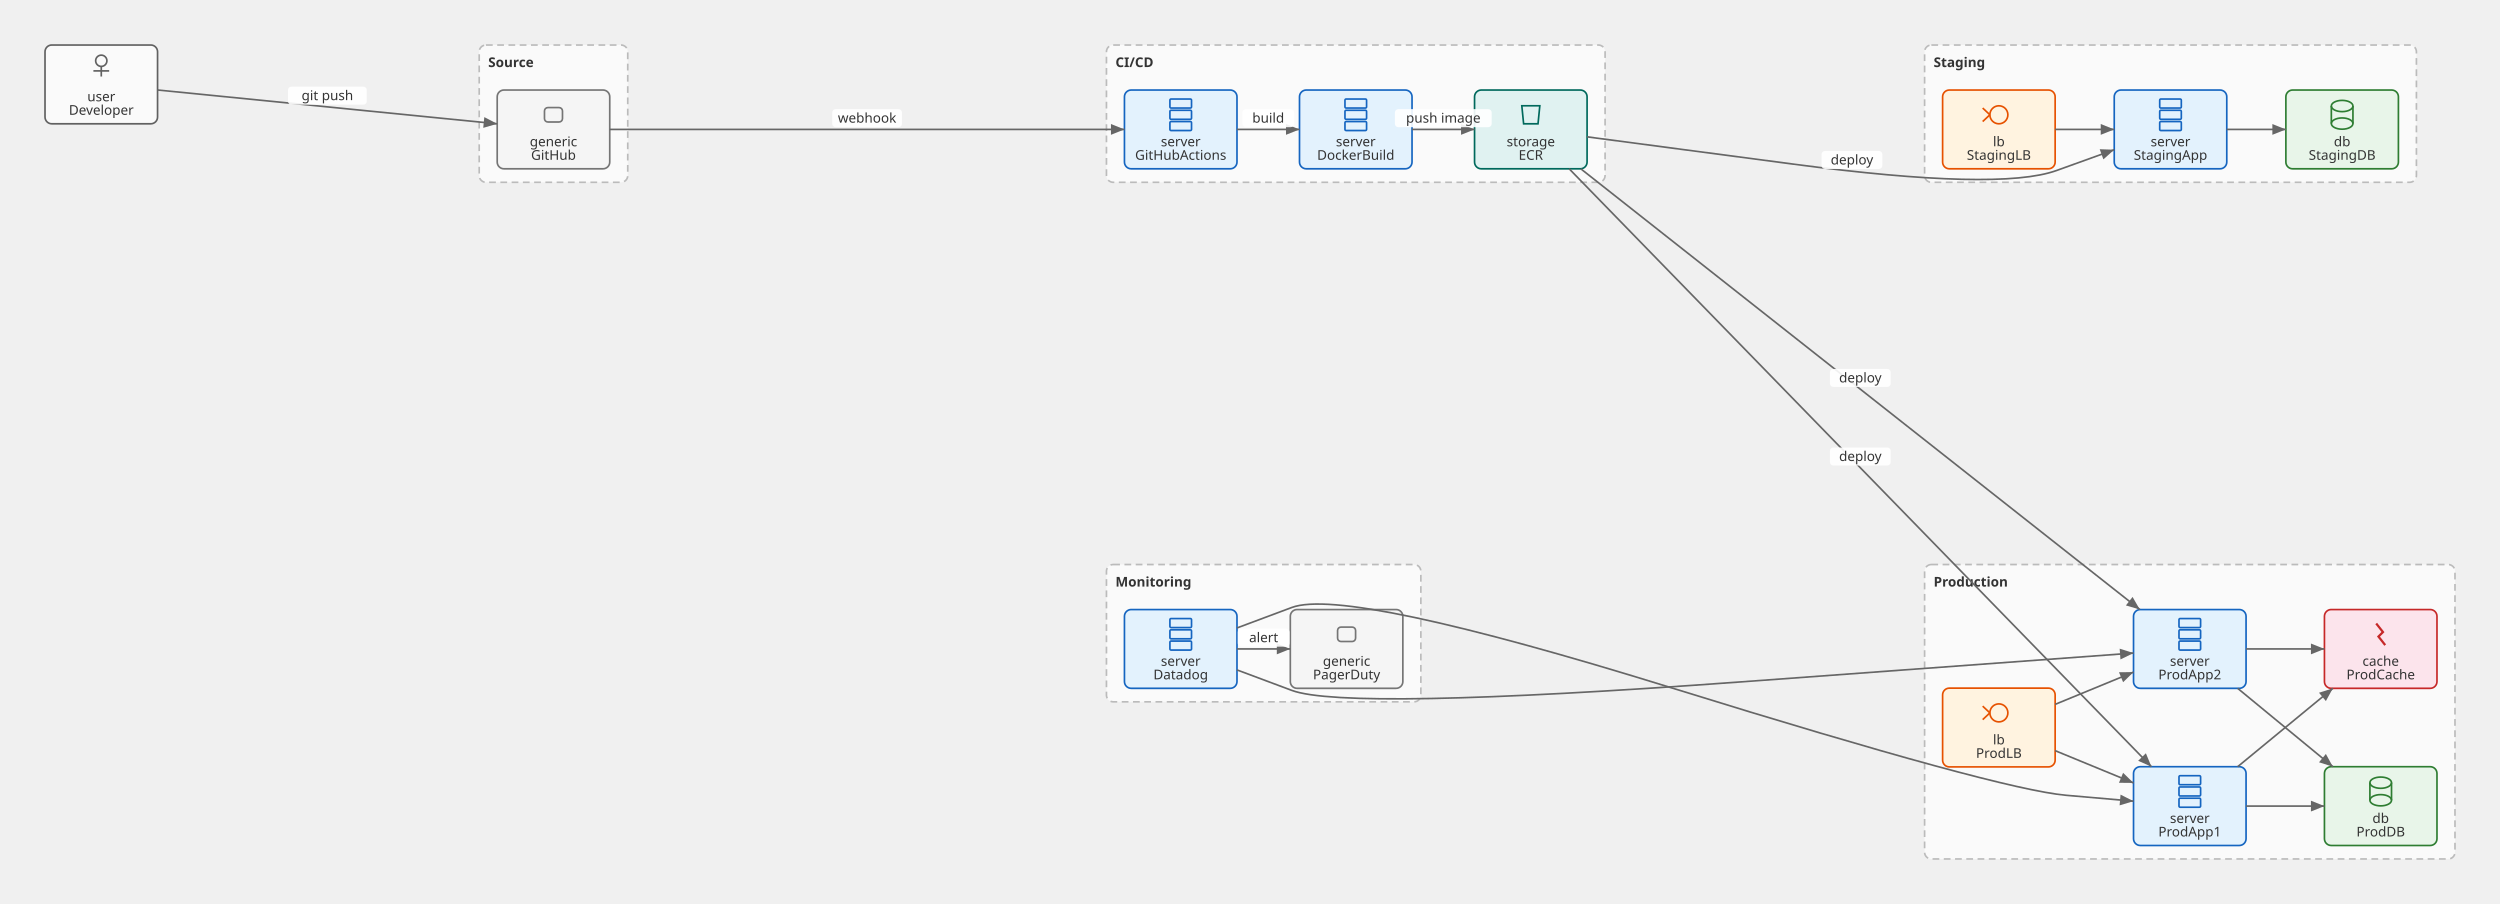
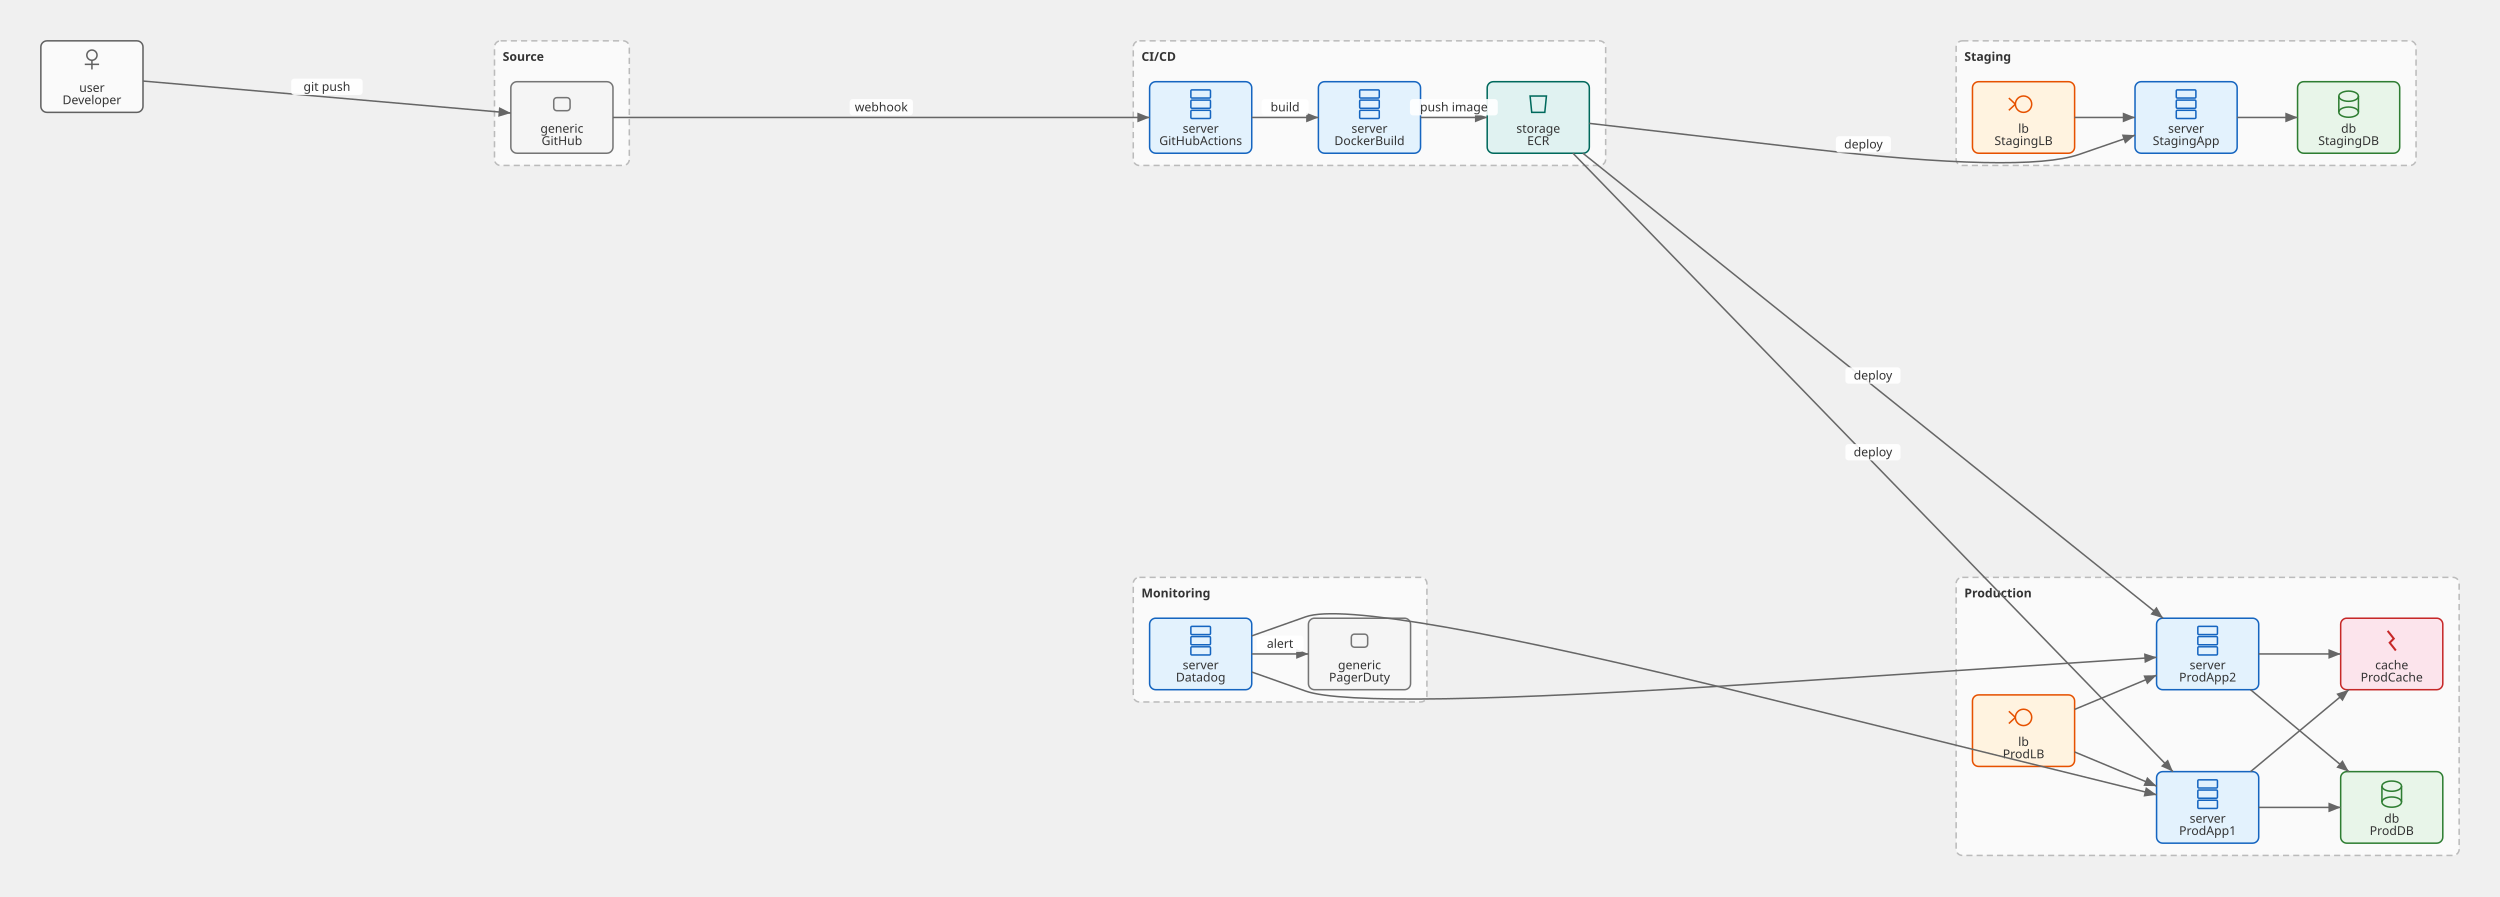
- <svg xmlns="http://www.w3.org/2000/svg" width="2221.483" height="803.287" viewBox="0 0 2221.483 803.287">
+ <svg xmlns="http://www.w3.org/2000/svg" width="2447.669" height="877.505" viewBox="0 0 2447.669 877.505">
  <style>text { font-family: sans-serif; font-size: 12px; fill: #333; }</style>
  <defs>
    <marker id="arrow" viewBox="0 0 10 10" refX="10" refY="5" markerWidth="8" markerHeight="8" orient="auto">
      <polygon points="0,1 10,5 0,9" fill="#666" />
    </marker>
  </defs>
  <rect x="40" y="40" width="100" height="70" rx="6" fill="#fafafa" stroke="#616161" stroke-width="1.5" />
  <circle cx="90" cy="54" r="5" fill="none" stroke="#616161" stroke-width="1.5" />
  <line x1="90" y1="59" x2="90" y2="68" stroke="#616161" stroke-width="1.5" />
  <line x1="83" y1="63" x2="97" y2="63" stroke="#616161" stroke-width="1.5" />
  <text x="90" y="102" text-anchor="middle" font-size="11">Developer</text>
  <text x="90" y="90" text-anchor="middle" font-size="9" fill="#616161">user</text>
-   <rect x="425.816" y="40" width="132" height="122" rx="6" fill="#fafafa" stroke="#bbb" stroke-width="1.5" stroke-dasharray="6,4" />
-   <text x="433.816" y="59.6" font-weight="bold" font-size="13">Source</text>
-   <rect x="441.816" y="80" width="100" height="70" rx="6" fill="#f5f5f5" stroke="#757575" stroke-width="1.5" />
-   <rect x="483.816" y="95.6" width="16" height="12.8" rx="3" fill="none" stroke="#757575" stroke-width="1.5" />
-   <text x="491.816" y="142" text-anchor="middle" font-size="11">GitHub</text>
-   <text x="491.816" y="130" text-anchor="middle" font-size="9" fill="#757575">generic</text>
-   <rect x="983.179" y="40" width="443.093" height="122" rx="6" fill="#fafafa" stroke="#bbb" stroke-width="1.5" stroke-dasharray="6,4" />
-   <text x="991.179" y="59.6" font-weight="bold" font-size="13">CI/CD</text>
-   <rect x="999.179" y="80" width="100" height="70" rx="6" fill="#e3f2fd" stroke="#1565c0" stroke-width="1.5" />
-   <rect x="1039.579" y="88" width="19.2" height="8" rx="1" fill="none" stroke="#1565c0" stroke-width="1.5" />
-   <rect x="1039.579" y="98" width="19.2" height="8" rx="1" fill="none" stroke="#1565c0" stroke-width="1.5" />
-   <rect x="1039.579" y="108" width="19.2" height="8" rx="1" fill="none" stroke="#1565c0" stroke-width="1.5" />
-   <text x="1049.179" y="142" text-anchor="middle" font-size="11">GitHubActions</text>
-   <text x="1049.179" y="130" text-anchor="middle" font-size="9" fill="#1565c0">server</text>
-   <rect x="1154.725" y="80" width="100" height="70" rx="6" fill="#e3f2fd" stroke="#1565c0" stroke-width="1.5" />
-   <rect x="1195.125" y="88" width="19.2" height="8" rx="1" fill="none" stroke="#1565c0" stroke-width="1.5" />
-   <rect x="1195.125" y="98" width="19.2" height="8" rx="1" fill="none" stroke="#1565c0" stroke-width="1.5" />
-   <rect x="1195.125" y="108" width="19.2" height="8" rx="1" fill="none" stroke="#1565c0" stroke-width="1.5" />
-   <text x="1204.725" y="142" text-anchor="middle" font-size="11">DockerBuild</text>
-   <text x="1204.725" y="130" text-anchor="middle" font-size="9" fill="#1565c0">server</text>
-   <rect x="1310.271" y="80" width="100" height="70" rx="6" fill="#e0f2f1" stroke="#00695c" stroke-width="1.5" />
-   <path d="M1352.271,94 L1368.271,94 L1366.671,110 L1353.871,110 Z" fill="none" stroke="#00695c" stroke-width="1.5" />
-   <text x="1360.271" y="142" text-anchor="middle" font-size="11">ECR</text>
-   <text x="1360.271" y="130" text-anchor="middle" font-size="9" fill="#00695c">storage</text>
-   <rect x="1710.188" y="40" width="437.02" height="122" rx="6" fill="#fafafa" stroke="#bbb" stroke-width="1.5" stroke-dasharray="6,4" />
-   <text x="1718.188" y="59.6" font-weight="bold" font-size="13">Staging</text>
-   <rect x="1726.188" y="80" width="100" height="70" rx="6" fill="#fff3e0" stroke="#e65100" stroke-width="1.5" />
-   <circle cx="1776.188" cy="102" r="8" fill="none" stroke="#e65100" stroke-width="1.5" />
-   <line x1="1768.188" y1="102" x2="1761.788" y2="96" stroke="#e65100" stroke-width="1.5" />
-   <line x1="1768.188" y1="102" x2="1761.788" y2="108" stroke="#e65100" stroke-width="1.5" />
-   <text x="1776.188" y="142" text-anchor="middle" font-size="11">StagingLB</text>
-   <text x="1776.188" y="130" text-anchor="middle" font-size="9" fill="#e65100">lb</text>
-   <rect x="1878.698" y="80" width="100" height="70" rx="6" fill="#e3f2fd" stroke="#1565c0" stroke-width="1.5" />
-   <rect x="1919.098" y="88" width="19.2" height="8" rx="1" fill="none" stroke="#1565c0" stroke-width="1.5" />
-   <rect x="1919.098" y="98" width="19.2" height="8" rx="1" fill="none" stroke="#1565c0" stroke-width="1.5" />
-   <rect x="1919.098" y="108" width="19.2" height="8" rx="1" fill="none" stroke="#1565c0" stroke-width="1.5" />
-   <text x="1928.698" y="142" text-anchor="middle" font-size="11">StagingApp</text>
-   <text x="1928.698" y="130" text-anchor="middle" font-size="9" fill="#1565c0">server</text>
-   <rect x="2031.208" y="80" width="100" height="70" rx="6" fill="#e8f5e9" stroke="#2e7d32" stroke-width="1.5" />
-   <ellipse cx="2081.208" cy="94.2" rx="9.6" ry="5" fill="none" stroke="#2e7d32" stroke-width="1.5" />
-   <line x1="2071.608" y1="94.2" x2="2071.608" y2="109.8" stroke="#2e7d32" stroke-width="1.5" />
-   <line x1="2090.808" y1="94.2" x2="2090.808" y2="109.8" stroke="#2e7d32" stroke-width="1.5" />
-   <ellipse cx="2081.208" cy="109.8" rx="9.6" ry="5" fill="none" stroke="#2e7d32" stroke-width="1.5" />
-   <text x="2081.208" y="142" text-anchor="middle" font-size="11">StagingDB</text>
-   <text x="2081.208" y="130" text-anchor="middle" font-size="9" fill="#2e7d32">db</text>
-   <rect x="1710.188" y="501.64" width="471.295" height="261.648" rx="6" fill="#fafafa" stroke="#bbb" stroke-width="1.5" stroke-dasharray="6,4" />
-   <text x="1718.188" y="521.24" font-weight="bold" font-size="13">Production</text>
-   <rect x="1726.188" y="611.464" width="100" height="70" rx="6" fill="#fff3e0" stroke="#e65100" stroke-width="1.5" />
-   <circle cx="1776.188" cy="633.464" r="8" fill="none" stroke="#e65100" stroke-width="1.5" />
-   <line x1="1768.188" y1="633.464" x2="1761.788" y2="627.464" stroke="#e65100" stroke-width="1.5" />
-   <line x1="1768.188" y1="633.464" x2="1761.788" y2="639.464" stroke="#e65100" stroke-width="1.5" />
-   <text x="1776.188" y="673.464" text-anchor="middle" font-size="11">ProdLB</text>
-   <text x="1776.188" y="661.464" text-anchor="middle" font-size="9" fill="#e65100">lb</text>
-   <rect x="1895.836" y="681.287" width="100" height="70" rx="6" fill="#e3f2fd" stroke="#1565c0" stroke-width="1.5" />
-   <rect x="1936.236" y="689.287" width="19.2" height="8" rx="1" fill="none" stroke="#1565c0" stroke-width="1.5" />
-   <rect x="1936.236" y="699.287" width="19.2" height="8" rx="1" fill="none" stroke="#1565c0" stroke-width="1.5" />
-   <rect x="1936.236" y="709.287" width="19.2" height="8" rx="1" fill="none" stroke="#1565c0" stroke-width="1.5" />
-   <text x="1945.836" y="743.287" text-anchor="middle" font-size="11">ProdApp1</text>
-   <text x="1945.836" y="731.287" text-anchor="middle" font-size="9" fill="#1565c0">server</text>
-   <rect x="1895.836" y="541.64" width="100" height="70" rx="6" fill="#e3f2fd" stroke="#1565c0" stroke-width="1.5" />
-   <rect x="1936.236" y="549.64" width="19.2" height="8" rx="1" fill="none" stroke="#1565c0" stroke-width="1.5" />
-   <rect x="1936.236" y="559.64" width="19.2" height="8" rx="1" fill="none" stroke="#1565c0" stroke-width="1.5" />
-   <rect x="1936.236" y="569.64" width="19.2" height="8" rx="1" fill="none" stroke="#1565c0" stroke-width="1.5" />
-   <text x="1945.836" y="603.64" text-anchor="middle" font-size="11">ProdApp2</text>
-   <text x="1945.836" y="591.64" text-anchor="middle" font-size="9" fill="#1565c0">server</text>
-   <rect x="2065.483" y="681.287" width="100" height="70" rx="6" fill="#e8f5e9" stroke="#2e7d32" stroke-width="1.5" />
-   <ellipse cx="2115.483" cy="695.487" rx="9.6" ry="5" fill="none" stroke="#2e7d32" stroke-width="1.5" />
-   <line x1="2105.883" y1="695.487" x2="2105.883" y2="711.087" stroke="#2e7d32" stroke-width="1.5" />
-   <line x1="2125.083" y1="695.487" x2="2125.083" y2="711.087" stroke="#2e7d32" stroke-width="1.5" />
-   <ellipse cx="2115.483" cy="711.087" rx="9.6" ry="5" fill="none" stroke="#2e7d32" stroke-width="1.5" />
-   <text x="2115.483" y="743.287" text-anchor="middle" font-size="11">ProdDB</text>
-   <text x="2115.483" y="731.287" text-anchor="middle" font-size="9" fill="#2e7d32">db</text>
-   <rect x="2065.483" y="541.64" width="100" height="70" rx="6" fill="#fce4ec" stroke="#c62828" stroke-width="1.5" />
-   <polyline points="2111.483,554.04 2117.483,561.64 2113.483,565.64 2119.483,573.24" fill="none" stroke="#c62828" stroke-width="2" />
-   <text x="2115.483" y="603.64" text-anchor="middle" font-size="11">ProdCache</text>
-   <text x="2115.483" y="591.64" text-anchor="middle" font-size="9" fill="#c62828">cache</text>
-   <rect x="983.179" y="501.64" width="279.384" height="122" rx="6" fill="#fafafa" stroke="#bbb" stroke-width="1.5" stroke-dasharray="6,4" />
-   <text x="991.179" y="521.24" font-weight="bold" font-size="13">Monitoring</text>
-   <rect x="999.179" y="541.64" width="100" height="70" rx="6" fill="#e3f2fd" stroke="#1565c0" stroke-width="1.5" />
-   <rect x="1039.579" y="549.64" width="19.2" height="8" rx="1" fill="none" stroke="#1565c0" stroke-width="1.5" />
-   <rect x="1039.579" y="559.64" width="19.2" height="8" rx="1" fill="none" stroke="#1565c0" stroke-width="1.5" />
-   <rect x="1039.579" y="569.64" width="19.2" height="8" rx="1" fill="none" stroke="#1565c0" stroke-width="1.5" />
-   <text x="1049.179" y="603.64" text-anchor="middle" font-size="11">Datadog</text>
-   <text x="1049.179" y="591.64" text-anchor="middle" font-size="9" fill="#1565c0">server</text>
-   <rect x="1146.563" y="541.64" width="100" height="70" rx="6" fill="#f5f5f5" stroke="#757575" stroke-width="1.5" />
-   <rect x="1188.563" y="557.24" width="16" height="12.8" rx="3" fill="none" stroke="#757575" stroke-width="1.5" />
-   <text x="1196.563" y="603.64" text-anchor="middle" font-size="11">PagerDuty</text>
-   <text x="1196.563" y="591.64" text-anchor="middle" font-size="9" fill="#757575">generic</text>
-   <path d="M140,79.977 L441.816,110.023" fill="none" stroke="#666" stroke-width="1.5" marker-end="url(#arrow)" />
-   <rect x="255.908" y="77" width="70" height="16" rx="3" fill="white" opacity="0.9" />
-   <text x="290.908" y="89" text-anchor="middle" font-size="11" fill="#666">git push</text>
-   <path d="M541.816,115 L999.179,115" fill="none" stroke="#666" stroke-width="1.5" marker-end="url(#arrow)" />
-   <rect x="739.497" y="97" width="62" height="16" rx="3" fill="white" opacity="0.9" />
-   <text x="770.497" y="109" text-anchor="middle" font-size="11" fill="#666">webhook</text>
-   <path d="M1099.179,115 L1154.725,115" fill="none" stroke="#666" stroke-width="1.5" marker-end="url(#arrow)" />
-   <rect x="1103.952" y="97" width="46" height="16" rx="3" fill="white" opacity="0.9" />
-   <text x="1126.952" y="109" text-anchor="middle" font-size="11" fill="#666">build</text>
-   <path d="M1254.725,115 L1310.271,115" fill="none" stroke="#666" stroke-width="1.5" marker-end="url(#arrow)" />
-   <rect x="1239.498" y="97" width="86" height="16" rx="3" fill="white" opacity="0.9" />
-   <text x="1282.498" y="109" text-anchor="middle" font-size="11" fill="#666">push image</text>
-   <path d="M1410.271,121.612 L1593.23,145.806 Q1776.188,170 1827.443,151.516 L1878.698,133.032" fill="none" stroke="#666" stroke-width="1.5" marker-end="url(#arrow)" />
-   <rect x="1618.637" y="134.147" width="54" height="16" rx="3" fill="white" opacity="0.9" />
-   <text x="1645.637" y="146.147" text-anchor="middle" font-size="11" fill="#666">deploy</text>
-   <path d="M1394.356,150 L1911.751,681.287" fill="none" stroke="#666" stroke-width="1.5" marker-end="url(#arrow)" />
-   <rect x="1626.054" y="397.644" width="54" height="16" rx="3" fill="white" opacity="0.9" />
-   <text x="1653.054" y="409.644" text-anchor="middle" font-size="11" fill="#666">deploy</text>
-   <path d="M1404.667,150 L1901.44,541.64" fill="none" stroke="#666" stroke-width="1.5" marker-end="url(#arrow)" />
-   <rect x="1626.054" y="327.82" width="54" height="16" rx="3" fill="white" opacity="0.9" />
-   <text x="1653.054" y="339.82" text-anchor="middle" font-size="11" fill="#666">deploy</text>
-   <path d="M1826.188,115 L1878.698,115" fill="none" stroke="#666" stroke-width="1.5" marker-end="url(#arrow)" />
-   <path d="M1978.698,115 L2031.208,115" fill="none" stroke="#666" stroke-width="1.5" marker-end="url(#arrow)" />
-   <path d="M1826.188,667.043 L1895.836,695.708" fill="none" stroke="#666" stroke-width="1.5" marker-end="url(#arrow)" />
-   <path d="M1826.188,625.885 L1895.836,597.219" fill="none" stroke="#666" stroke-width="1.5" marker-end="url(#arrow)" />
-   <path d="M1995.836,716.287 L2065.483,716.287" fill="none" stroke="#666" stroke-width="1.5" marker-end="url(#arrow)" />
-   <path d="M1988.355,611.64 L2072.965,681.287" fill="none" stroke="#666" stroke-width="1.5" marker-end="url(#arrow)" />
-   <path d="M1988.355,681.287 L2072.965,611.64" fill="none" stroke="#666" stroke-width="1.5" marker-end="url(#arrow)" />
-   <path d="M1995.836,576.64 L2065.483,576.64" fill="none" stroke="#666" stroke-width="1.5" marker-end="url(#arrow)" />
-   <path d="M1099.179,557.981 L1147.871,539.811 Q1196.563,521.64 1486.376,611.552 Q1776.188,701.464 1836.012,706.691 L1895.836,711.918" fill="none" stroke="#666" stroke-width="1.5" marker-end="url(#arrow)" />
-   <path d="M1099.179,595.299 L1147.871,613.469 Q1196.563,631.64 1546.199,605.975 L1895.836,580.31" fill="none" stroke="#666" stroke-width="1.5" marker-end="url(#arrow)" />
-   <path d="M1099.179,576.64 L1146.563,576.64" fill="none" stroke="#666" stroke-width="1.5" marker-end="url(#arrow)" />
-   <rect x="1099.871" y="558.64" width="46" height="16" rx="3" fill="white" opacity="0.9" />
-   <text x="1122.871" y="570.64" text-anchor="middle" font-size="11" fill="#666">alert</text>
+   <rect x="484.142" y="40" width="132" height="122" rx="6" fill="#fafafa" stroke="#bbb" stroke-width="1.5" stroke-dasharray="6,4" />
+   <text x="492.142" y="59.6" font-weight="bold" font-size="13">Source</text>
+   <rect x="500.142" y="80" width="100" height="70" rx="6" fill="#f5f5f5" stroke="#757575" stroke-width="1.5" />
+   <rect x="542.142" y="95.6" width="16" height="12.8" rx="3" fill="none" stroke="#757575" stroke-width="1.5" />
+   <text x="550.142" y="142" text-anchor="middle" font-size="11">GitHub</text>
+   <text x="550.142" y="130" text-anchor="middle" font-size="9" fill="#757575">generic</text>
+   <rect x="1109.542" y="40" width="462.517" height="122" rx="6" fill="#fafafa" stroke="#bbb" stroke-width="1.5" stroke-dasharray="6,4" />
+   <text x="1117.542" y="59.6" font-weight="bold" font-size="13">CI/CD</text>
+   <rect x="1125.542" y="80" width="100" height="70" rx="6" fill="#e3f2fd" stroke="#1565c0" stroke-width="1.5" />
+   <rect x="1165.942" y="88" width="19.2" height="8" rx="1" fill="none" stroke="#1565c0" stroke-width="1.5" />
+   <rect x="1165.942" y="98" width="19.2" height="8" rx="1" fill="none" stroke="#1565c0" stroke-width="1.5" />
+   <rect x="1165.942" y="108" width="19.2" height="8" rx="1" fill="none" stroke="#1565c0" stroke-width="1.5" />
+   <text x="1175.542" y="142" text-anchor="middle" font-size="11">GitHubActions</text>
+   <text x="1175.542" y="130" text-anchor="middle" font-size="9" fill="#1565c0">server</text>
+   <rect x="1290.801" y="80" width="100" height="70" rx="6" fill="#e3f2fd" stroke="#1565c0" stroke-width="1.5" />
+   <rect x="1331.201" y="88" width="19.2" height="8" rx="1" fill="none" stroke="#1565c0" stroke-width="1.5" />
+   <rect x="1331.201" y="98" width="19.2" height="8" rx="1" fill="none" stroke="#1565c0" stroke-width="1.5" />
+   <rect x="1331.201" y="108" width="19.2" height="8" rx="1" fill="none" stroke="#1565c0" stroke-width="1.5" />
+   <text x="1340.801" y="142" text-anchor="middle" font-size="11">DockerBuild</text>
+   <text x="1340.801" y="130" text-anchor="middle" font-size="9" fill="#1565c0">server</text>
+   <rect x="1456.06" y="80" width="100" height="70" rx="6" fill="#e0f2f1" stroke="#00695c" stroke-width="1.5" />
+   <path d="M1498.06,94 L1514.06,94 L1512.46,110 L1499.66,110 Z" fill="none" stroke="#00695c" stroke-width="1.5" />
+   <text x="1506.06" y="142" text-anchor="middle" font-size="11">ECR</text>
+   <text x="1506.06" y="130" text-anchor="middle" font-size="9" fill="#00695c">storage</text>
+   <rect x="1915.185" y="40" width="450.279" height="122" rx="6" fill="#fafafa" stroke="#bbb" stroke-width="1.5" stroke-dasharray="6,4" />
+   <text x="1923.185" y="59.6" font-weight="bold" font-size="13">Staging</text>
+   <rect x="1931.185" y="80" width="100" height="70" rx="6" fill="#fff3e0" stroke="#e65100" stroke-width="1.5" />
+   <circle cx="1981.185" cy="102" r="8" fill="none" stroke="#e65100" stroke-width="1.5" />
+   <line x1="1973.185" y1="102" x2="1966.785" y2="96" stroke="#e65100" stroke-width="1.5" />
+   <line x1="1973.185" y1="102" x2="1966.785" y2="108" stroke="#e65100" stroke-width="1.5" />
+   <text x="1981.185" y="142" text-anchor="middle" font-size="11">StagingLB</text>
+   <text x="1981.185" y="130" text-anchor="middle" font-size="9" fill="#e65100">lb</text>
+   <rect x="2090.324" y="80" width="100" height="70" rx="6" fill="#e3f2fd" stroke="#1565c0" stroke-width="1.5" />
+   <rect x="2130.724" y="88" width="19.2" height="8" rx="1" fill="none" stroke="#1565c0" stroke-width="1.5" />
+   <rect x="2130.724" y="98" width="19.2" height="8" rx="1" fill="none" stroke="#1565c0" stroke-width="1.5" />
+   <rect x="2130.724" y="108" width="19.2" height="8" rx="1" fill="none" stroke="#1565c0" stroke-width="1.5" />
+   <text x="2140.324" y="142" text-anchor="middle" font-size="11">StagingApp</text>
+   <text x="2140.324" y="130" text-anchor="middle" font-size="9" fill="#1565c0">server</text>
+   <rect x="2249.464" y="80" width="100" height="70" rx="6" fill="#e8f5e9" stroke="#2e7d32" stroke-width="1.5" />
+   <ellipse cx="2299.464" cy="94.2" rx="9.6" ry="5" fill="none" stroke="#2e7d32" stroke-width="1.5" />
+   <line x1="2289.864" y1="94.2" x2="2289.864" y2="109.8" stroke="#2e7d32" stroke-width="1.5" />
+   <line x1="2309.064" y1="94.2" x2="2309.064" y2="109.8" stroke="#2e7d32" stroke-width="1.5" />
+   <ellipse cx="2299.464" cy="109.8" rx="9.6" ry="5" fill="none" stroke="#2e7d32" stroke-width="1.5" />
+   <text x="2299.464" y="142" text-anchor="middle" font-size="11">StagingDB</text>
+   <text x="2299.464" y="130" text-anchor="middle" font-size="9" fill="#2e7d32">db</text>
+   <rect x="1915.185" y="565.263" width="492.484" height="272.242" rx="6" fill="#fafafa" stroke="#bbb" stroke-width="1.5" stroke-dasharray="6,4" />
+   <text x="1923.185" y="584.863" font-weight="bold" font-size="13">Production</text>
+   <rect x="1931.185" y="680.384" width="100" height="70" rx="6" fill="#fff3e0" stroke="#e65100" stroke-width="1.5" />
+   <circle cx="1981.185" cy="702.384" r="8" fill="none" stroke="#e65100" stroke-width="1.5" />
+   <line x1="1973.185" y1="702.384" x2="1966.785" y2="696.384" stroke="#e65100" stroke-width="1.5" />
+   <line x1="1973.185" y1="702.384" x2="1966.785" y2="708.384" stroke="#e65100" stroke-width="1.5" />
+   <text x="1981.185" y="742.384" text-anchor="middle" font-size="11">ProdLB</text>
+   <text x="1981.185" y="730.384" text-anchor="middle" font-size="9" fill="#e65100">lb</text>
+   <rect x="2111.427" y="755.505" width="100" height="70" rx="6" fill="#e3f2fd" stroke="#1565c0" stroke-width="1.5" />
+   <rect x="2151.827" y="763.505" width="19.2" height="8" rx="1" fill="none" stroke="#1565c0" stroke-width="1.5" />
+   <rect x="2151.827" y="773.505" width="19.2" height="8" rx="1" fill="none" stroke="#1565c0" stroke-width="1.5" />
+   <rect x="2151.827" y="783.505" width="19.2" height="8" rx="1" fill="none" stroke="#1565c0" stroke-width="1.5" />
+   <text x="2161.427" y="817.505" text-anchor="middle" font-size="11">ProdApp1</text>
+   <text x="2161.427" y="805.505" text-anchor="middle" font-size="9" fill="#1565c0">server</text>
+   <rect x="2111.427" y="605.263" width="100" height="70" rx="6" fill="#e3f2fd" stroke="#1565c0" stroke-width="1.5" />
+   <rect x="2151.827" y="613.263" width="19.2" height="8" rx="1" fill="none" stroke="#1565c0" stroke-width="1.5" />
+   <rect x="2151.827" y="623.263" width="19.2" height="8" rx="1" fill="none" stroke="#1565c0" stroke-width="1.5" />
+   <rect x="2151.827" y="633.263" width="19.2" height="8" rx="1" fill="none" stroke="#1565c0" stroke-width="1.5" />
+   <text x="2161.427" y="667.263" text-anchor="middle" font-size="11">ProdApp2</text>
+   <text x="2161.427" y="655.263" text-anchor="middle" font-size="9" fill="#1565c0">server</text>
+   <rect x="2291.669" y="755.505" width="100" height="70" rx="6" fill="#e8f5e9" stroke="#2e7d32" stroke-width="1.5" />
+   <ellipse cx="2341.669" cy="769.705" rx="9.6" ry="5" fill="none" stroke="#2e7d32" stroke-width="1.5" />
+   <line x1="2332.069" y1="769.705" x2="2332.069" y2="785.305" stroke="#2e7d32" stroke-width="1.5" />
+   <line x1="2351.269" y1="769.705" x2="2351.269" y2="785.305" stroke="#2e7d32" stroke-width="1.5" />
+   <ellipse cx="2341.669" cy="785.305" rx="9.6" ry="5" fill="none" stroke="#2e7d32" stroke-width="1.5" />
+   <text x="2341.669" y="817.505" text-anchor="middle" font-size="11">ProdDB</text>
+   <text x="2341.669" y="805.505" text-anchor="middle" font-size="9" fill="#2e7d32">db</text>
+   <rect x="2291.669" y="605.263" width="100" height="70" rx="6" fill="#fce4ec" stroke="#c62828" stroke-width="1.5" />
+   <polyline points="2337.669,617.663 2343.669,625.263 2339.669,629.263 2345.669,636.863" fill="none" stroke="#c62828" stroke-width="2" />
+   <text x="2341.669" y="667.263" text-anchor="middle" font-size="11">ProdCache</text>
+   <text x="2341.669" y="655.263" text-anchor="middle" font-size="9" fill="#c62828">cache</text>
+   <rect x="1109.542" y="565.263" width="287.498" height="122" rx="6" fill="#fafafa" stroke="#bbb" stroke-width="1.5" stroke-dasharray="6,4" />
+   <text x="1117.542" y="584.863" font-weight="bold" font-size="13">Monitoring</text>
+   <rect x="1125.542" y="605.263" width="100" height="70" rx="6" fill="#e3f2fd" stroke="#1565c0" stroke-width="1.5" />
+   <rect x="1165.942" y="613.263" width="19.2" height="8" rx="1" fill="none" stroke="#1565c0" stroke-width="1.5" />
+   <rect x="1165.942" y="623.263" width="19.2" height="8" rx="1" fill="none" stroke="#1565c0" stroke-width="1.5" />
+   <rect x="1165.942" y="633.263" width="19.2" height="8" rx="1" fill="none" stroke="#1565c0" stroke-width="1.5" />
+   <text x="1175.542" y="667.263" text-anchor="middle" font-size="11">Datadog</text>
+   <text x="1175.542" y="655.263" text-anchor="middle" font-size="9" fill="#1565c0">server</text>
+   <rect x="1281.04" y="605.263" width="100" height="70" rx="6" fill="#f5f5f5" stroke="#757575" stroke-width="1.5" />
+   <rect x="1323.04" y="620.863" width="16" height="12.8" rx="3" fill="none" stroke="#757575" stroke-width="1.5" />
+   <text x="1331.04" y="667.263" text-anchor="middle" font-size="11">PagerDuty</text>
+   <text x="1331.04" y="655.263" text-anchor="middle" font-size="9" fill="#757575">generic</text>
+   <path d="M140,79.346 L500.142,110.654" fill="none" stroke="#666" stroke-width="1.5" marker-end="url(#arrow)" />
+   <rect x="285.071" y="77" width="70" height="16" rx="3" fill="white" opacity="0.9" />
+   <text x="320.071" y="89" text-anchor="middle" font-size="11" fill="#666">git push</text>
+   <path d="M600.142,115 L1125.542,115" fill="none" stroke="#666" stroke-width="1.5" marker-end="url(#arrow)" />
+   <rect x="831.842" y="97" width="62" height="16" rx="3" fill="white" opacity="0.9" />
+   <text x="862.842" y="109" text-anchor="middle" font-size="11" fill="#666">webhook</text>
+   <path d="M1225.542,115 L1290.801,115" fill="none" stroke="#666" stroke-width="1.5" marker-end="url(#arrow)" />
+   <rect x="1235.171" y="97" width="46" height="16" rx="3" fill="white" opacity="0.9" />
+   <text x="1258.171" y="109" text-anchor="middle" font-size="11" fill="#666">build</text>
+   <path d="M1390.801,115 L1456.06,115" fill="none" stroke="#666" stroke-width="1.5" marker-end="url(#arrow)" />
+   <rect x="1380.43" y="97" width="86" height="16" rx="3" fill="white" opacity="0.9" />
+   <text x="1423.43" y="109" text-anchor="middle" font-size="11" fill="#666">push image</text>
+   <path d="M1556.06,120.788 L1768.622,145.394 Q1981.185,170 2035.754,151.14 L2090.324,132.28" fill="none" stroke="#666" stroke-width="1.5" marker-end="url(#arrow)" />
+   <rect x="1797.411" y="133.365" width="54" height="16" rx="3" fill="white" opacity="0.9" />
+   <text x="1824.411" y="145.365" text-anchor="middle" font-size="11" fill="#666">deploy</text>
+   <path d="M1540.016,150 L2127.47,755.505" fill="none" stroke="#666" stroke-width="1.5" marker-end="url(#arrow)" />
+   <rect x="1806.743" y="434.752" width="54" height="16" rx="3" fill="white" opacity="0.9" />
+   <text x="1833.743" y="446.752" text-anchor="middle" font-size="11" fill="#666">deploy</text>
+   <path d="M1549.729,150 L2117.757,605.263" fill="none" stroke="#666" stroke-width="1.5" marker-end="url(#arrow)" />
+   <rect x="1806.743" y="359.631" width="54" height="16" rx="3" fill="white" opacity="0.9" />
+   <text x="1833.743" y="371.631" text-anchor="middle" font-size="11" fill="#666">deploy</text>
+   <path d="M2031.185,115 L2090.324,115" fill="none" stroke="#666" stroke-width="1.5" marker-end="url(#arrow)" />
+   <path d="M2190.324,115 L2249.464,115" fill="none" stroke="#666" stroke-width="1.5" marker-end="url(#arrow)" />
+   <path d="M2031.185,736.223 L2111.427,769.666" fill="none" stroke="#666" stroke-width="1.5" marker-end="url(#arrow)" />
+   <path d="M2031.185,694.545 L2111.427,661.102" fill="none" stroke="#666" stroke-width="1.5" marker-end="url(#arrow)" />
+   <path d="M2211.427,790.505 L2291.669,790.505" fill="none" stroke="#666" stroke-width="1.5" marker-end="url(#arrow)" />
+   <path d="M2203.415,675.263 L2299.68,755.505" fill="none" stroke="#666" stroke-width="1.5" marker-end="url(#arrow)" />
+   <path d="M2203.415,755.505 L2299.68,675.263" fill="none" stroke="#666" stroke-width="1.5" marker-end="url(#arrow)" />
+   <path d="M2211.427,640.263 L2291.669,640.263" fill="none" stroke="#666" stroke-width="1.5" marker-end="url(#arrow)" />
+   <path d="M1225.542,622.578 L1278.291,603.92 Q1331.04,585.263 1721.233,681.705 L2111.427,778.147" fill="none" stroke="#666" stroke-width="1.5" marker-end="url(#arrow)" />
+   <path d="M1225.542,657.948 L1278.291,676.605 Q1331.04,695.263 1721.233,669.419 L2111.427,643.574" fill="none" stroke="#666" stroke-width="1.5" marker-end="url(#arrow)" />
+   <path d="M1225.542,640.263 L1281.04,640.263" fill="none" stroke="#666" stroke-width="1.5" marker-end="url(#arrow)" />
+   <rect x="1230.291" y="622.263" width="46" height="16" rx="3" fill="white" opacity="0.9" />
+   <text x="1253.291" y="634.263" text-anchor="middle" font-size="11" fill="#666">alert</text>
</svg>
